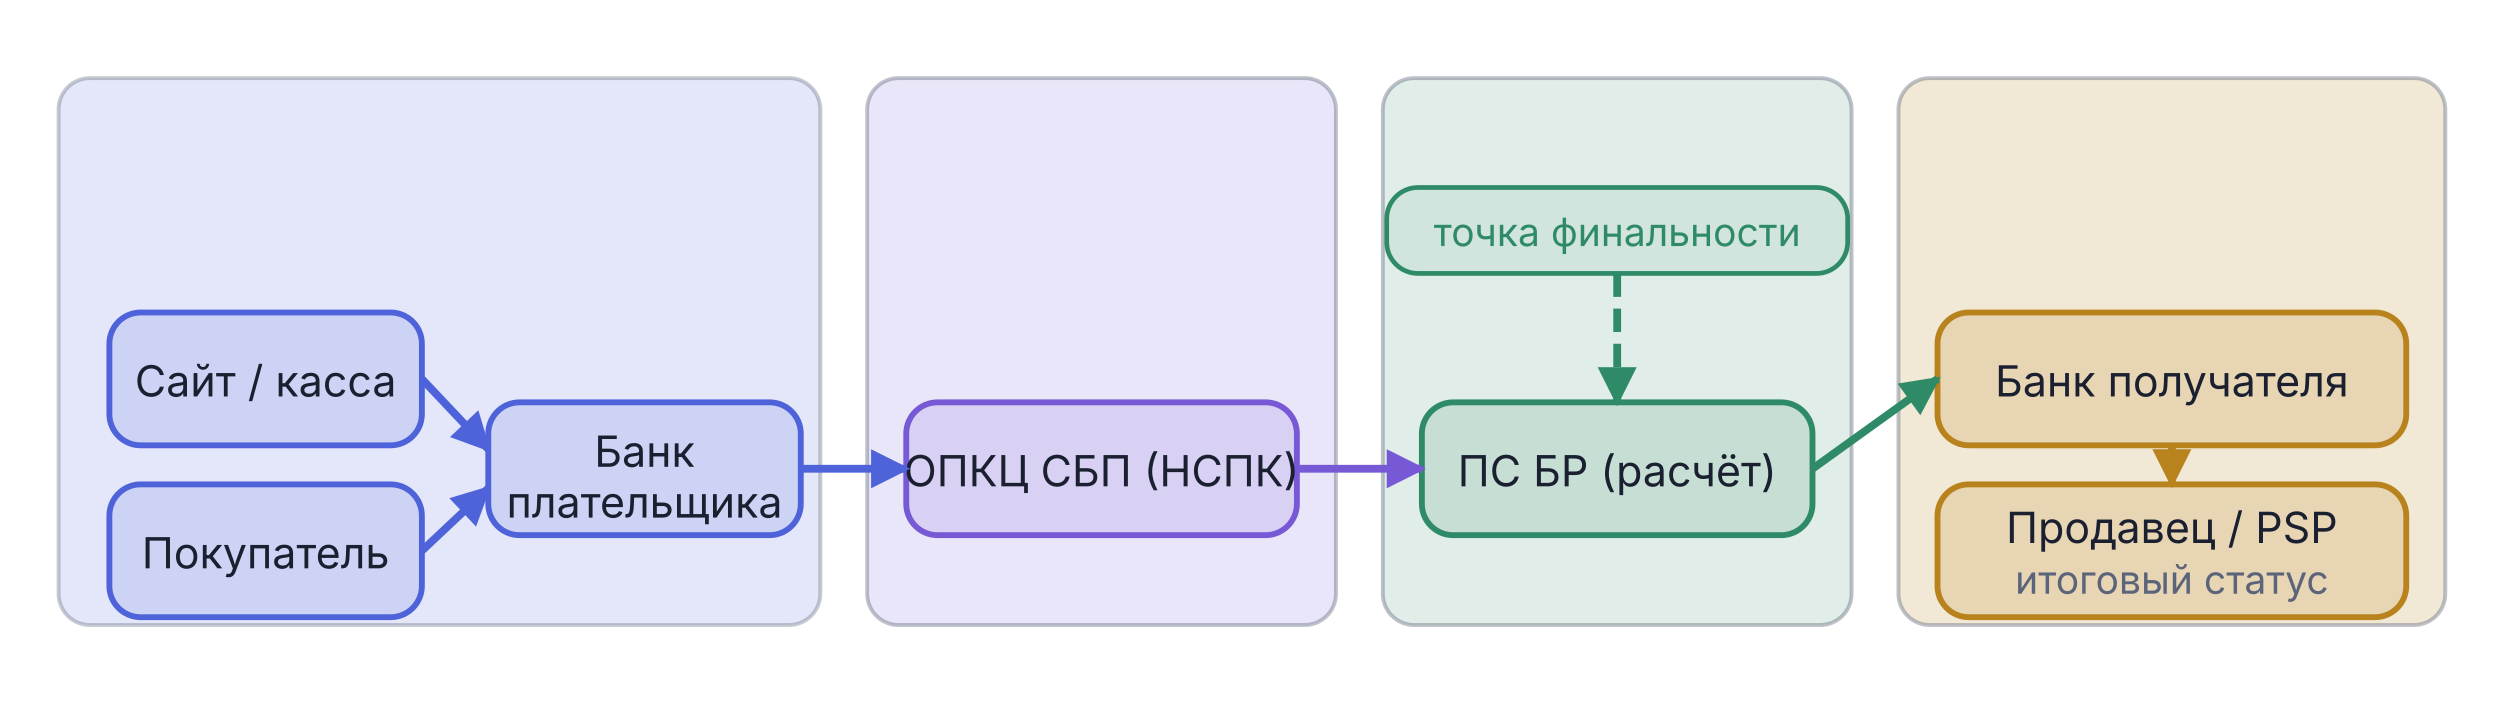
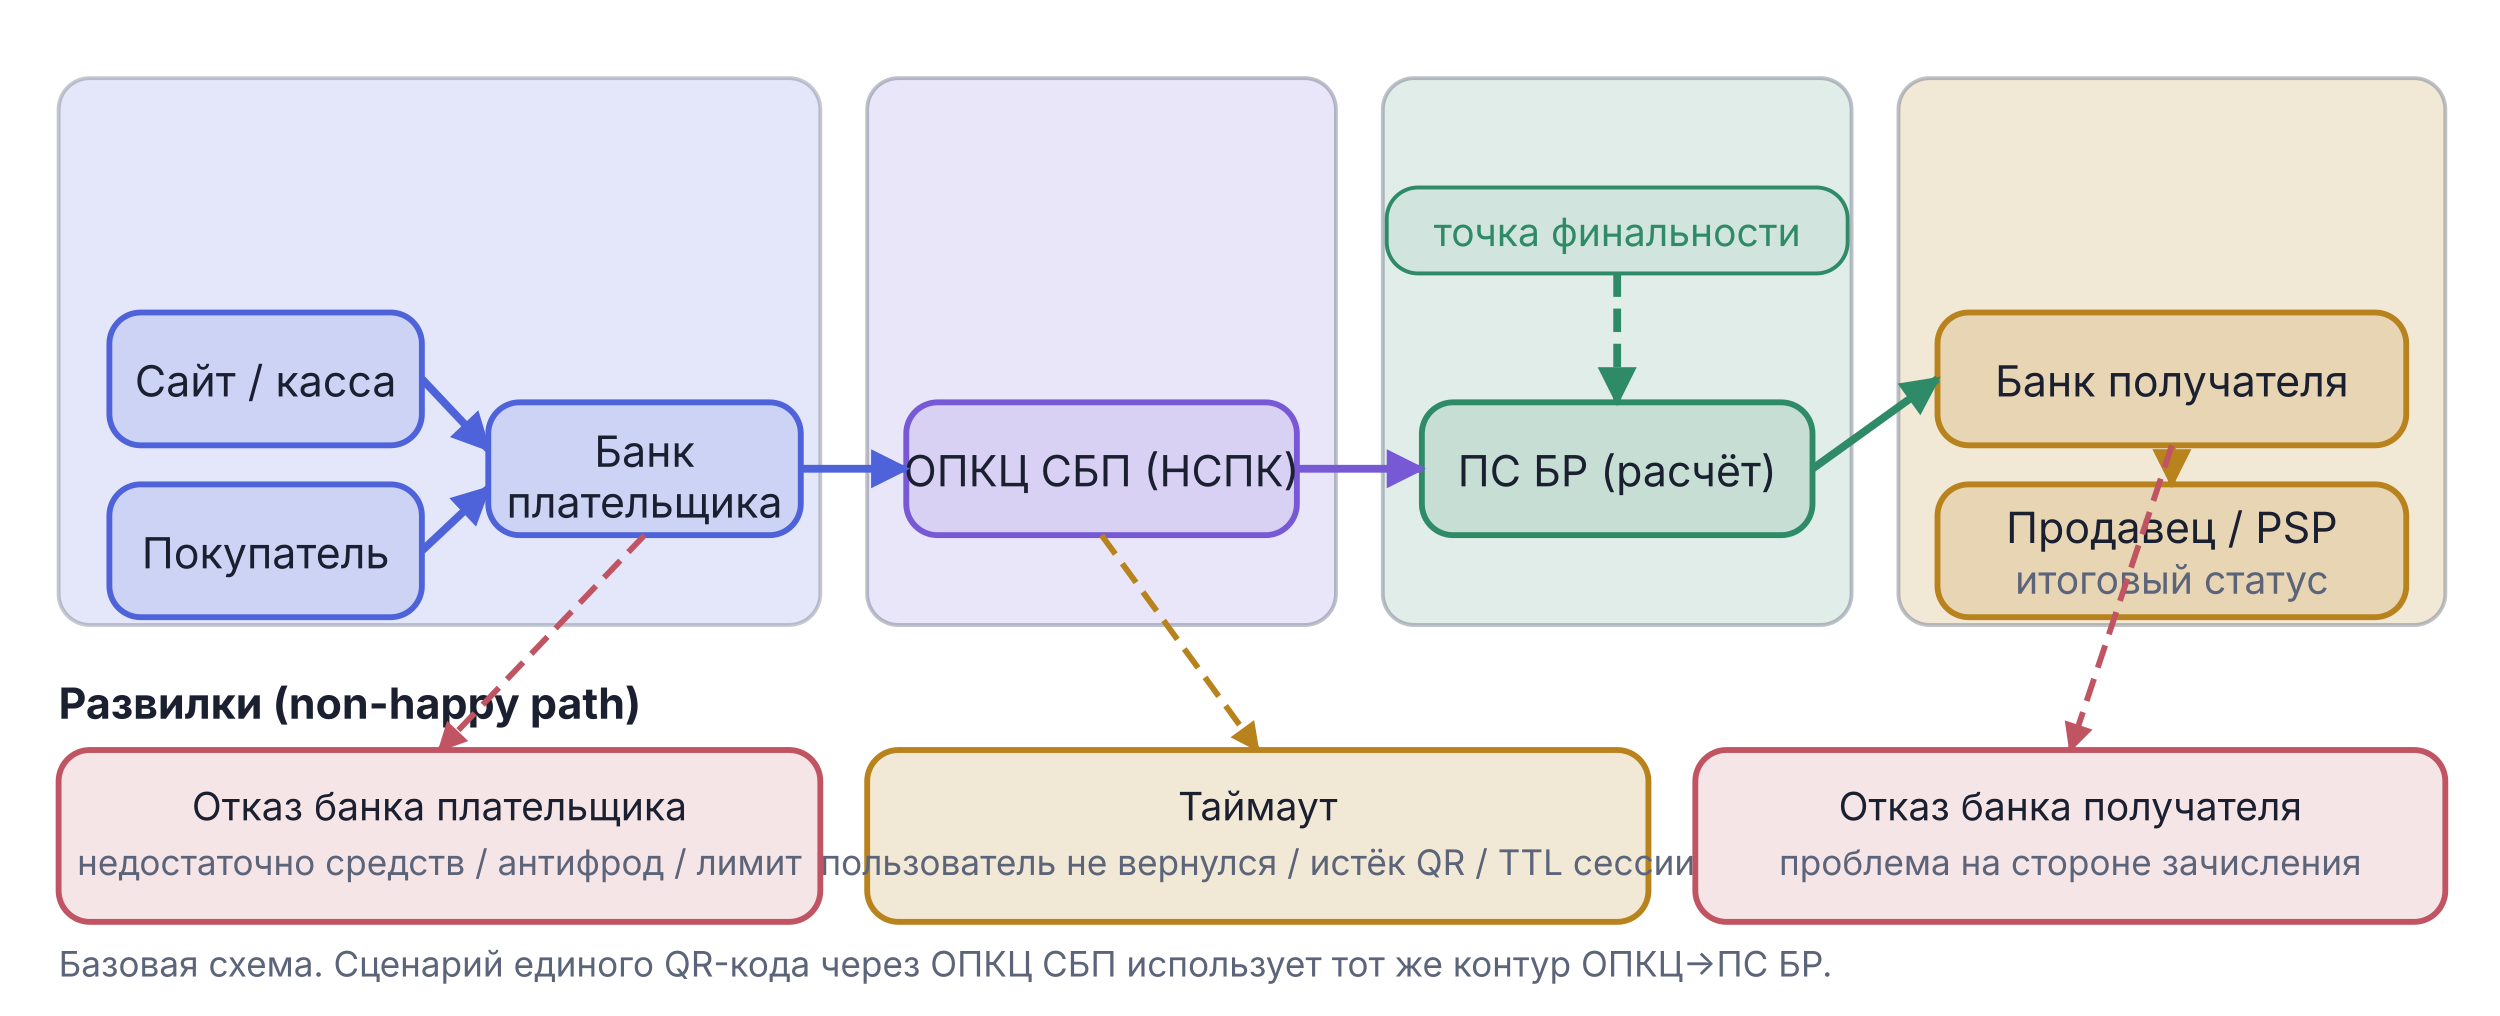
- <svg xmlns="http://www.w3.org/2000/svg" viewBox="0 0 640 180" width="640" height="180">
+ <svg xmlns="http://www.w3.org/2000/svg" viewBox="0 0 640 260" width="640" height="260">
  <defs>
    <marker id="arr-Good" viewBox="0 0 10 10" refX="9" refY="5" markerWidth="5" markerHeight="5" orient="auto">
      <path d="M0,0 L10,5 L0,10 Z" fill="#2F8B67" />
    </marker>
    <marker id="arr-AccentA" viewBox="0 0 10 10" refX="9" refY="5" markerWidth="5" markerHeight="5" orient="auto">
      <path d="M0,0 L10,5 L0,10 Z" fill="#4E63D9" />
    </marker>
    <marker id="arr-AccentB" viewBox="0 0 10 10" refX="9" refY="5" markerWidth="5" markerHeight="5" orient="auto">
      <path d="M0,0 L10,5 L0,10 Z" fill="#7759D6" />
    </marker>
    <marker id="arr-Warn" viewBox="0 0 10 10" refX="9" refY="5" markerWidth="5" markerHeight="5" orient="auto">
      <path d="M0,0 L10,5 L0,10 Z" fill="#B8821C" />
+     </marker>
+     <marker id="arr-Bad" viewBox="0 0 10 10" refX="9" refY="5" markerWidth="5" markerHeight="5" orient="auto">
+       <path d="M0,0 L10,5 L0,10 Z" fill="#C15462" />
+     </marker>
+     <marker id="arr-Muted" viewBox="0 0 10 10" refX="9" refY="5" markerWidth="5" markerHeight="5" orient="auto">
+       <path d="M0,0 L10,5 L0,10 Z" fill="#5C647A" />
    </marker>
  </defs>
  <rect x="15.0" y="20.0" width="195" height="140" rx="8" fill="#4E63D9" fill-opacity="0.15" stroke="#5C647A" stroke-opacity="0.35" stroke-width="1" />
  <rect x="222.0" y="20.0" width="120" height="140" rx="8" fill="#7759D6" fill-opacity="0.15" stroke="#5C647A" stroke-opacity="0.40" stroke-width="1" />
  <rect x="354.0" y="20.0" width="120" height="140" rx="8" fill="#2F8B67" fill-opacity="0.15" stroke="#5C647A" stroke-opacity="0.40" stroke-width="1" />
  <rect x="486.0" y="20.0" width="140" height="140" rx="8" fill="#B8821C" fill-opacity="0.18" stroke="#5C647A" stroke-opacity="0.40" stroke-width="1" />
  <rect x="28.0" y="80.0" width="80" height="34" rx="8" fill="#4E63D9" fill-opacity="0.15" stroke="#4E63D9" stroke-width="1.5" />
  <text x="68.0" y="101.5" text-anchor="middle" font-family="Inter, -apple-system, BlinkMacSystemFont, 'Helvetica Neue', Arial, sans-serif" font-size="11" font-weight="normal" fill="#1A2030">Сайт / касса</text>
  <rect x="28.0" y="124.0" width="80" height="34" rx="8" fill="#4E63D9" fill-opacity="0.15" stroke="#4E63D9" stroke-width="1.5" />
  <text x="68.0" y="145.5" text-anchor="middle" font-family="Inter, -apple-system, BlinkMacSystemFont, 'Helvetica Neue', Arial, sans-serif" font-size="11" font-weight="normal" fill="#1A2030">Покупатель</text>
  <rect x="125.0" y="103.0" width="80" height="34" rx="8" fill="#4E63D9" fill-opacity="0.15" stroke="#4E63D9" stroke-width="1.5" />
  <text x="165.0" y="119.5" text-anchor="middle" font-family="Inter, -apple-system, BlinkMacSystemFont, 'Helvetica Neue', Arial, sans-serif" font-size="11" font-weight="normal" fill="#1A2030">Банк</text>
  <text x="165.0" y="132.5" text-anchor="middle" font-family="Inter, -apple-system, BlinkMacSystemFont, 'Helvetica Neue', Arial, sans-serif" font-size="11" font-weight="normal" fill="#1A2030">плательщика</text>
  <rect x="232.0" y="103.0" width="100" height="34" rx="8" fill="#7759D6" fill-opacity="0.15" stroke="#7759D6" stroke-width="1.5" />
  <text x="282.0" y="124.5" text-anchor="middle" font-family="Inter, -apple-system, BlinkMacSystemFont, 'Helvetica Neue', Arial, sans-serif" font-size="11" font-weight="normal" fill="#1A2030">ОПКЦ СБП (НСПК)</text>
  <rect x="364.0" y="103.0" width="100" height="34" rx="8" fill="#2F8B67" fill-opacity="0.15" stroke="#2F8B67" stroke-width="1.5" />
  <text x="414.0" y="124.5" text-anchor="middle" font-family="Inter, -apple-system, BlinkMacSystemFont, 'Helvetica Neue', Arial, sans-serif" font-size="11" font-weight="normal" fill="#1A2030">ПС БР (расчёт)</text>
  <rect x="496.0" y="80.0" width="120" height="34" rx="8" fill="#B8821C" fill-opacity="0.18" stroke="#B8821C" stroke-width="1.5" />
  <text x="556.0" y="101.5" text-anchor="middle" font-family="Inter, -apple-system, BlinkMacSystemFont, 'Helvetica Neue', Arial, sans-serif" font-size="11" font-weight="normal" fill="#1A2030">Банк получателя</text>
  <rect x="496.0" y="124.0" width="120" height="34" rx="8" fill="#B8821C" fill-opacity="0.18" stroke="#B8821C" stroke-width="1.5" />
  <text x="556.0" y="139.0" text-anchor="middle" font-family="Inter, -apple-system, BlinkMacSystemFont, 'Helvetica Neue', Arial, sans-serif" font-size="11" font-weight="normal" fill="#1A2030">Продавец / PSP</text>
  <text x="556.0" y="152.0" text-anchor="middle" font-family="Inter, -apple-system, BlinkMacSystemFont, 'Helvetica Neue', Arial, sans-serif" font-size="10" font-weight="normal" fill="#5C647A">итоговый статус</text>
  <line x1="108.0" y1="97.0" x2="125.0" y2="115.0" stroke="#4E63D9" stroke-width="2" marker-end="url(#arr-AccentA)" />
  <line x1="108.0" y1="141.0" x2="125.0" y2="125.0" stroke="#4E63D9" stroke-width="2" marker-end="url(#arr-AccentA)" />
  <line x1="205.0" y1="120.0" x2="232.0" y2="120.0" stroke="#4E63D9" stroke-width="2" marker-end="url(#arr-AccentA)" />
  <line x1="332.0" y1="120.0" x2="364.0" y2="120.0" stroke="#7759D6" stroke-width="2" marker-end="url(#arr-AccentB)" />
  <line x1="464.0" y1="120.0" x2="496.0" y2="97.0" stroke="#2F8B67" stroke-width="2" marker-end="url(#arr-Good)" />
  <line x1="556.0" y1="114.0" x2="556.0" y2="124.0" stroke="#B8821C" stroke-width="2" stroke-dasharray="6,3" marker-end="url(#arr-Warn)" />
-   <rect x="355.0" y="48.0" width="118" height="22" rx="8" fill="#2F8B67" fill-opacity="0.08" stroke="#2F8B67" stroke-width="1.2" />
+   <rect x="355.0" y="48.0" width="118" height="22" rx="8" fill="#2F8B67" fill-opacity="0.08" stroke="#2F8B67" stroke-width="1" />
  <text x="414.0" y="63.0" text-anchor="middle" font-family="Inter, -apple-system, BlinkMacSystemFont, 'Helvetica Neue', Arial, sans-serif" font-size="10" font-weight="normal" fill="#2F8B67">точка финальности</text>
  <line x1="414.0" y1="70.0" x2="414.0" y2="103.0" stroke="#2F8B67" stroke-width="2" stroke-dasharray="6,3" marker-end="url(#arr-Good)" />
+   <text x="15.0" y="184.0" font-family="Inter, -apple-system, BlinkMacSystemFont, 'Helvetica Neue', Arial, sans-serif" font-size="11" font-weight="bold" fill="#1A2030">Развилки (non-happy path)</text>
+   <rect x="15.0" y="192.0" width="195" height="44" rx="8" fill="#C15462" fill-opacity="0.15" stroke="#C15462" stroke-width="1.5" />
+   <text x="112.5" y="210.0" text-anchor="middle" font-family="Inter, -apple-system, BlinkMacSystemFont, 'Helvetica Neue', Arial, sans-serif" font-size="10" font-weight="normal" fill="#1A2030">Отказ банка плательщика</text>
+   <text x="112.5" y="224.0" text-anchor="middle" font-family="Inter, -apple-system, BlinkMacSystemFont, 'Helvetica Neue', Arial, sans-serif" font-size="9" font-weight="normal" fill="#5C647A">недостаточно средств / антифрод / лимит</text>
+   <rect x="222.0" y="192.0" width="200" height="44" rx="8" fill="#B8821C" fill-opacity="0.18" stroke="#B8821C" stroke-width="1.5" />
+   <text x="322.0" y="210.0" text-anchor="middle" font-family="Inter, -apple-system, BlinkMacSystemFont, 'Helvetica Neue', Arial, sans-serif" font-size="10" font-weight="normal" fill="#1A2030">Таймаут</text>
+   <text x="322.0" y="224.0" text-anchor="middle" font-family="Inter, -apple-system, BlinkMacSystemFont, 'Helvetica Neue', Arial, sans-serif" font-size="9" font-weight="normal" fill="#5C647A">пользователь не вернулся / истёк QR / TTL сессии</text>
+   <rect x="434.0" y="192.0" width="192" height="44" rx="8" fill="#C15462" fill-opacity="0.15" stroke="#C15462" stroke-width="1.5" />
+   <text x="530.0" y="210.0" text-anchor="middle" font-family="Inter, -apple-system, BlinkMacSystemFont, 'Helvetica Neue', Arial, sans-serif" font-size="10" font-weight="normal" fill="#1A2030">Отказ банка получателя</text>
+   <text x="530.0" y="224.0" text-anchor="middle" font-family="Inter, -apple-system, BlinkMacSystemFont, 'Helvetica Neue', Arial, sans-serif" font-size="9" font-weight="normal" fill="#5C647A">проблема на стороне зачисления</text>
+   <line x1="165.0" y1="137.0" x2="112.5" y2="192.0" stroke="#C15462" stroke-width="1.5" stroke-dasharray="6,3" marker-end="url(#arr-Bad)" />
+   <line x1="282.0" y1="137.0" x2="322.0" y2="192.0" stroke="#B8821C" stroke-width="1.5" stroke-dasharray="6,3" marker-end="url(#arr-Warn)" />
+   <line x1="556.0" y1="114.0" x2="530.0" y2="192.0" stroke="#C15462" stroke-width="1.5" stroke-dasharray="6,3" marker-end="url(#arr-Bad)" />
+   <text x="15.0" y="250.0" font-family="Inter, -apple-system, BlinkMacSystemFont, 'Helvetica Neue', Arial, sans-serif" font-size="9" font-weight="normal" fill="#5C647A">Базовая схема. Сценарий единого QR-кода через ОПКЦ СБП использует тот же контур ОПКЦ→ПС БР.</text>
</svg>
